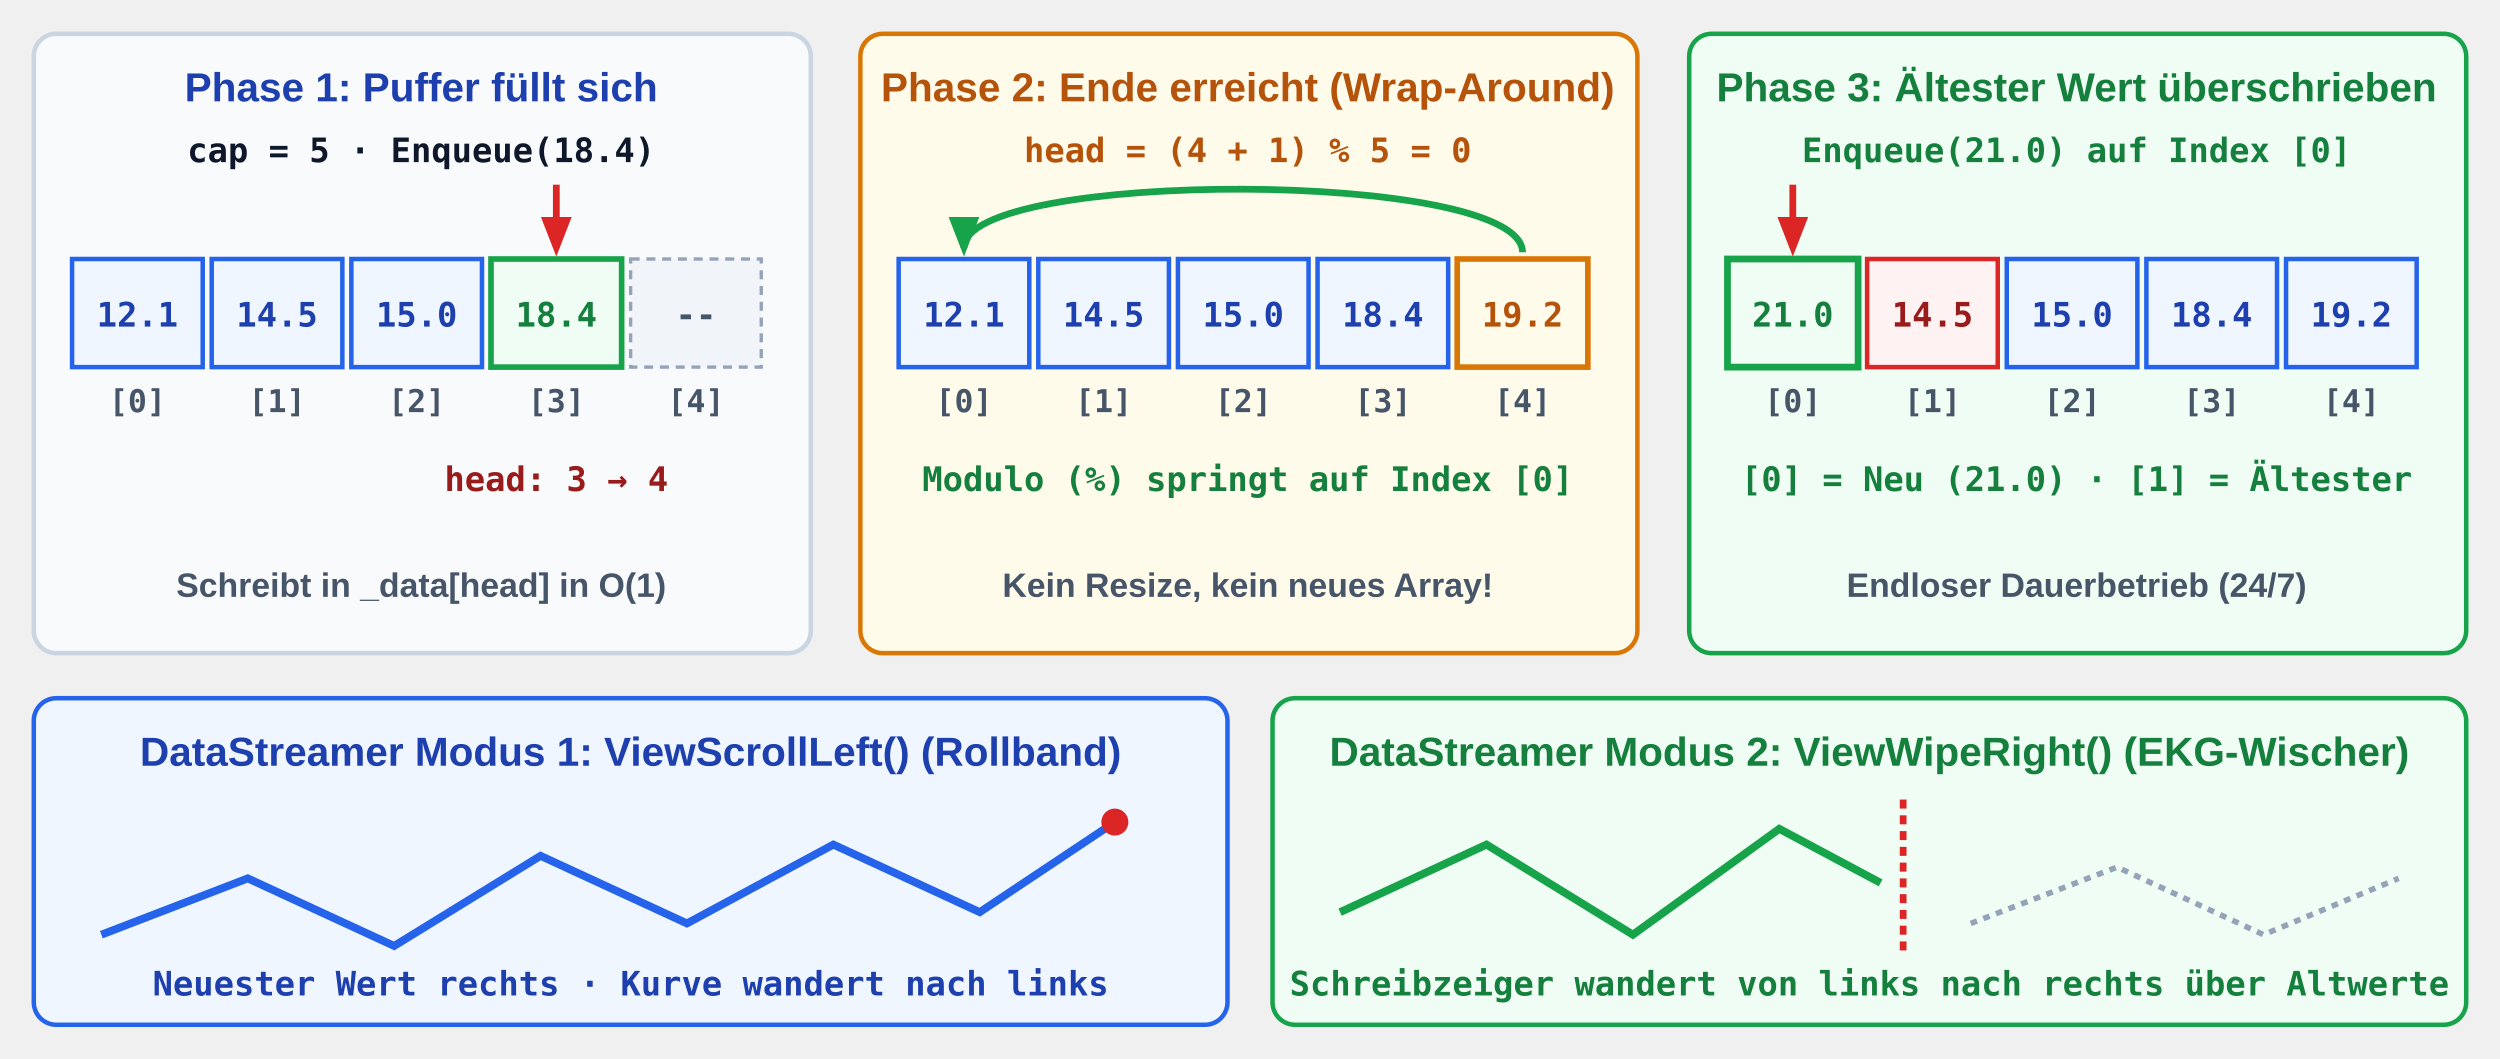
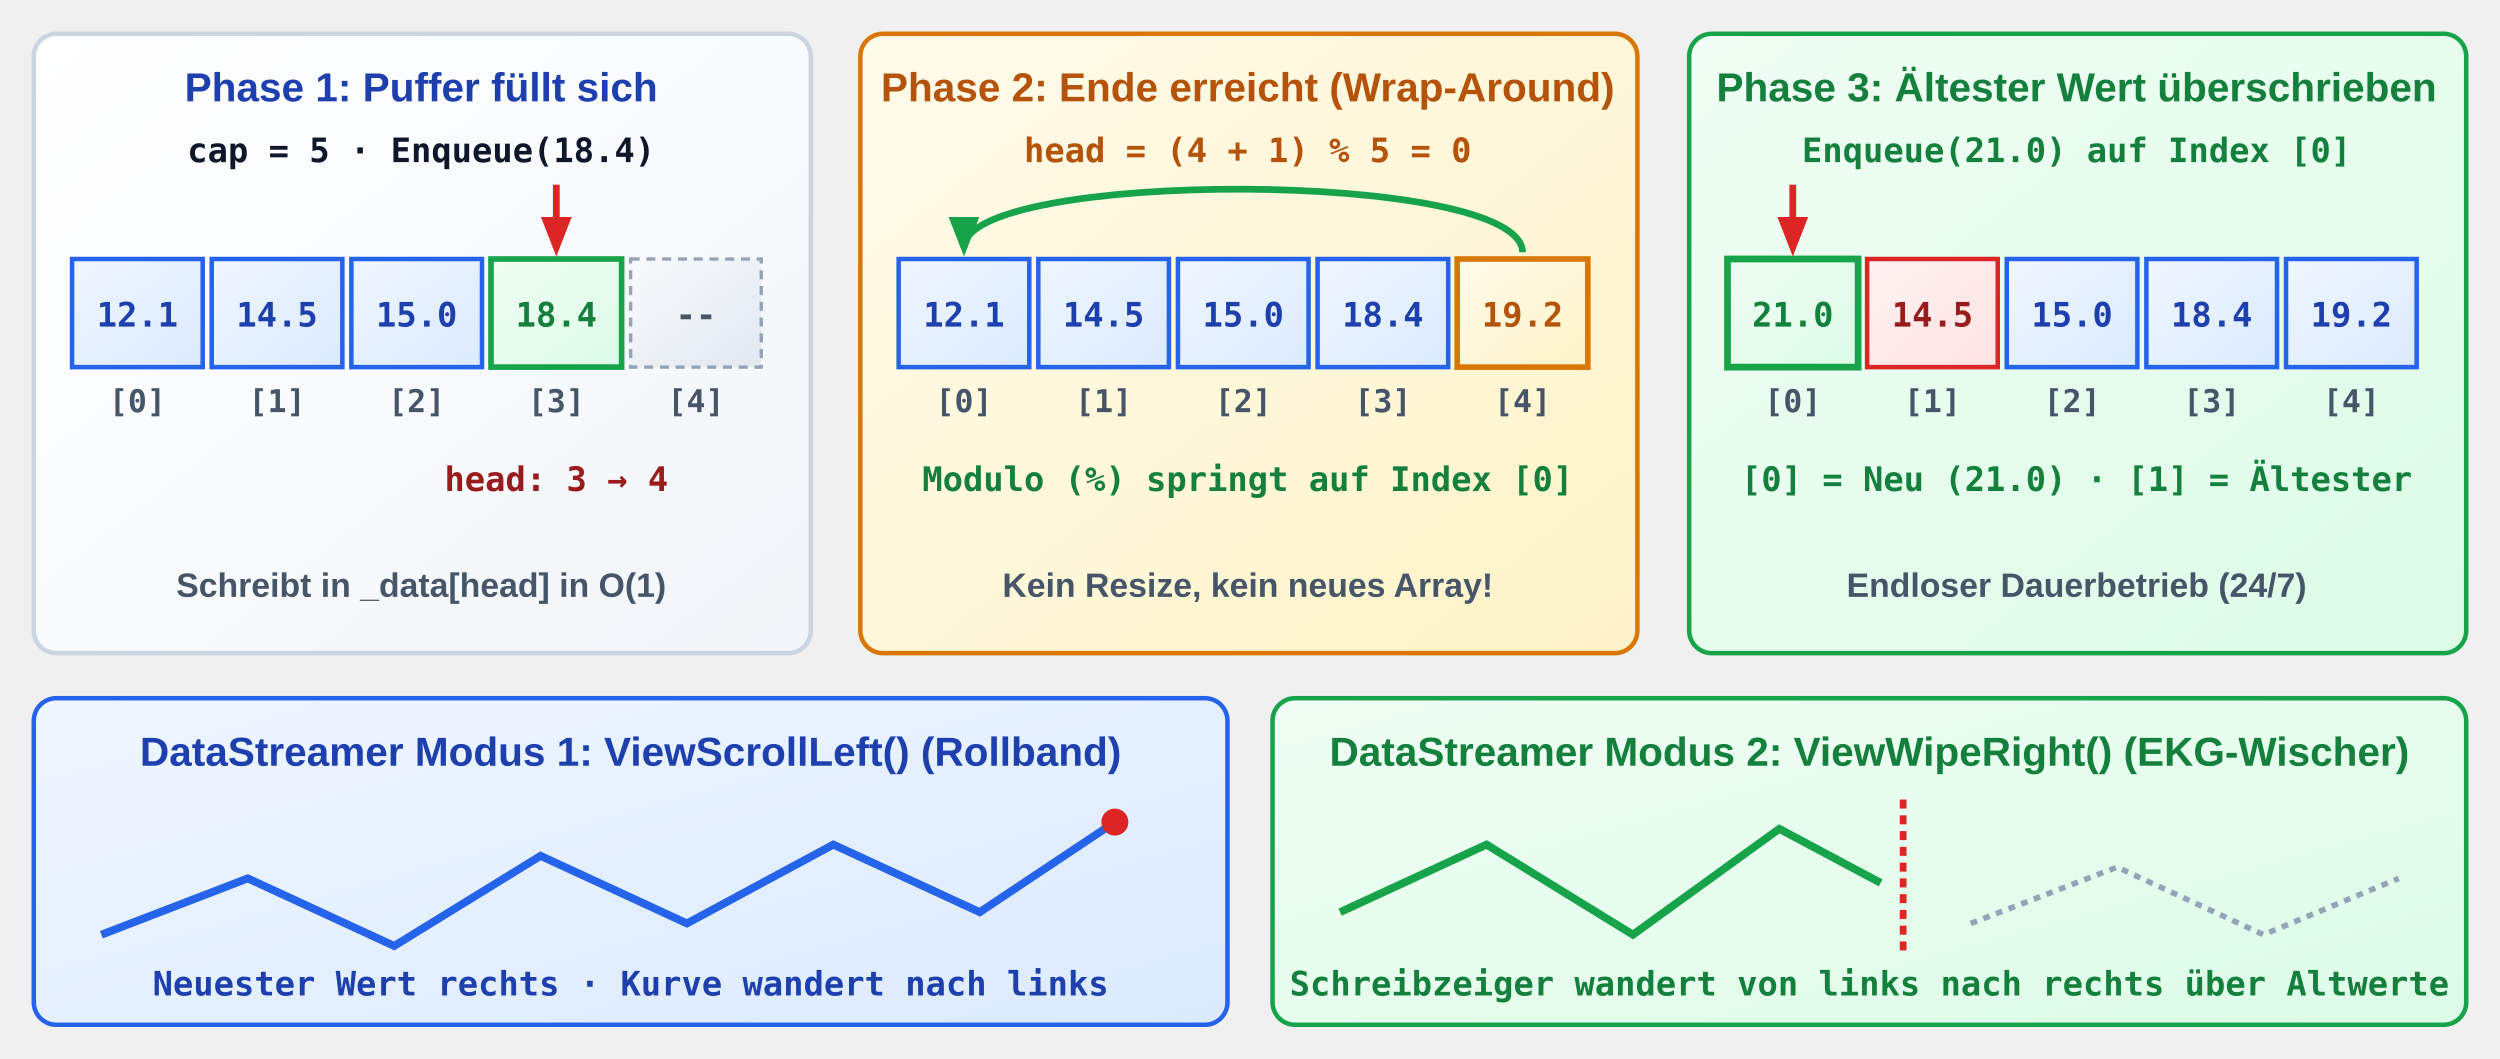
<svg xmlns="http://www.w3.org/2000/svg" viewBox="0 0 1110 470" width="1110" height="470">
  <defs>
+     <linearGradient id="grad-sem-primary" x1="0%" y1="0%" x2="100%" y2="100%">
+       <stop offset="0%" stop-color="#eff6ff" />
+       <stop offset="100%" stop-color="#dbeafe" />
+     </linearGradient>
+     <linearGradient id="grad-sem-success" x1="0%" y1="0%" x2="100%" y2="100%">
+       <stop offset="0%" stop-color="#f0fdf4" />
+       <stop offset="100%" stop-color="#dcfce7" />
+     </linearGradient>
+     <linearGradient id="grad-sem-warning" x1="0%" y1="0%" x2="100%" y2="100%">
+       <stop offset="0%" stop-color="#fffbeb" />
+       <stop offset="100%" stop-color="#fef3c7" />
+     </linearGradient>
+     <linearGradient id="grad-sem-danger" x1="0%" y1="0%" x2="100%" y2="100%">
+       <stop offset="0%" stop-color="#fef2f2" />
+       <stop offset="100%" stop-color="#fee2e2" />
+     </linearGradient>
+     <linearGradient id="grad-sem-card" x1="0%" y1="0%" x2="100%" y2="100%">
+       <stop offset="0%" stop-color="#ffffff" />
+       <stop offset="100%" stop-color="#f1f5f9" />
+     </linearGradient>
+     <linearGradient id="grad-sem-muted" x1="0%" y1="0%" x2="100%" y2="100%">
+       <stop offset="0%" stop-color="#f8fafc" />
+       <stop offset="100%" stop-color="#e2e8f0" />
+     </linearGradient>
+     <linearGradient id="grad-sem-neutral" x1="0%" y1="0%" x2="100%" y2="100%">
+       <stop offset="0%" stop-color="#ffffff" />
+       <stop offset="100%" stop-color="#f8fafc" />
+     </linearGradient>
    <style>
      
/* @svg-palette:start */
-       .sem-primary { fill: #eff6ff; stroke: #2563eb; }
-       .sem-primary-bg { fill: #eff6ff; stroke: none; }
+       .sem-primary { fill: url(#grad-sem-primary); stroke: #2563eb; }
+       .sem-primary-bg { fill: url(#grad-sem-primary); stroke: none; }
      .sem-primary-stroke { stroke: #2563eb; }
      .sem-primary-fill { fill: #2563eb; }
      .sem-primary-text { fill: #1e40af; }
-       .sem-success { fill: #f0fdf4; stroke: #16a34a; }
-       .sem-success-bg { fill: #f0fdf4; stroke: none; }
+       .sem-success { fill: url(#grad-sem-success); stroke: #16a34a; }
+       .sem-success-bg { fill: url(#grad-sem-success); stroke: none; }
      .sem-success-stroke { stroke: #16a34a; }
      .sem-success-fill { fill: #16a34a; }
      .sem-success-text { fill: #15803d; }
-       .sem-warning { fill: #fffbeb; stroke: #d97706; }
-       .sem-warning-bg { fill: #fffbeb; stroke: none; }
+       .sem-warning { fill: url(#grad-sem-warning); stroke: #d97706; }
+       .sem-warning-bg { fill: url(#grad-sem-warning); stroke: none; }
      .sem-warning-stroke { stroke: #d97706; }
      .sem-warning-fill { fill: #d97706; }
      .sem-warning-text { fill: #b45309; }
-       .sem-danger { fill: #fef2f2; stroke: #dc2626; }
-       .sem-danger-bg { fill: #fef2f2; stroke: none; }
+       .sem-danger { fill: url(#grad-sem-danger); stroke: #dc2626; }
+       .sem-danger-bg { fill: url(#grad-sem-danger); stroke: none; }
      .sem-danger-stroke { stroke: #dc2626; }
      .sem-danger-fill { fill: #dc2626; }
      .sem-danger-text { fill: #991b1b; }
-       .sem-card { fill: #f8fafc; stroke: #cbd5e1; }
-       .sem-card-bg { fill: #f8fafc; stroke: none; }
+       .sem-card { fill: url(#grad-sem-card); stroke: #cbd5e1; }
+       .sem-card-bg { fill: url(#grad-sem-card); stroke: none; }
      .sem-card-stroke { stroke: #cbd5e1; }
      .sem-card-fill { fill: #cbd5e1; }
      .sem-card-text { fill: #1e293b; }
-       .sem-muted { fill: #f1f5f9; stroke: #94a3b8; }
-       .sem-muted-bg { fill: #f1f5f9; stroke: none; }
+       .sem-muted { fill: url(#grad-sem-muted); stroke: #94a3b8; }
+       .sem-muted-bg { fill: url(#grad-sem-muted); stroke: none; }
      .sem-muted-stroke { stroke: #94a3b8; }
      .sem-muted-fill { fill: #94a3b8; }
      .sem-muted-text { fill: #475569; }
-       .sem-neutral { fill: #ffffff; stroke: #334155; }
-       .sem-neutral-bg { fill: #ffffff; stroke: none; }
+       .sem-neutral { fill: url(#grad-sem-neutral); stroke: #334155; }
+       .sem-neutral-bg { fill: url(#grad-sem-neutral); stroke: none; }
      .sem-neutral-stroke { stroke: #334155; }
      .sem-neutral-fill { fill: #334155; }
      .sem-neutral-text { fill: #0f172a; }
      /* @svg-palette:end */
.title { font-family: 'Segoe UI', Arial, sans-serif; font-size: 18px; font-weight: bold; text-anchor: middle; }
      .lbl { font-family: 'Segoe UI', Arial, sans-serif; font-size: 15px; font-weight: bold; text-anchor: middle; }
      .code { font-family: 'Consolas', monospace; font-size: 15px; font-weight: bold; text-anchor: middle; }
      .idx { font-family: 'Consolas', monospace; font-size: 14px; font-weight: bold;  text-anchor: middle; }
    </style>
    <marker id="arr-head" viewBox="0 0 10 10" refX="7" refY="5" markerWidth="6.5" markerHeight="6.5" orient="auto">
      <path class="sem-danger-fill" d="M 0 1.5 L 9 5 L 0 8.5 z" />
    </marker>
    <marker id="arr-wrap" viewBox="0 0 10 10" refX="7" refY="5" markerWidth="6.5" markerHeight="6.5" orient="auto">
      <path class="sem-success-fill" d="M 0 1.5 L 9 5 L 0 8.5 z" />
    </marker>
  </defs>
  <rect class="sem-card sem-primary-stroke" x="15" y="15" width="345" height="275" rx="10" stroke-width="2" />
  <text x="187" y="45" class="title sem-primary-text">Phase 1: Puffer füllt sich</text>
  <text x="187" y="72" class="code sem-neutral-text">cap = 5 · Enqueue(18.4)</text>
  <g transform="translate(32, 115)">
    <rect class="sem-primary" x="0" y="0" width="58" height="48" stroke-width="2" />
    <text x="29" y="30" class="code sem-primary-text">12.1</text>
    <text x="29" y="68" class="idx sem-muted-text">[0]</text>
    <rect class="sem-primary" x="62" y="0" width="58" height="48" stroke-width="2" />
    <text x="91" y="30" class="code sem-primary-text">14.5</text>
    <text x="91" y="68" class="idx sem-muted-text">[1]</text>
    <rect class="sem-primary" x="124" y="0" width="58" height="48" stroke-width="2" />
    <text x="153" y="30" class="code sem-primary-text">15.0</text>
    <text x="153" y="68" class="idx sem-muted-text">[2]</text>
    <rect class="sem-success" x="186" y="0" width="58" height="48" stroke-width="2.5" />
    <text x="215" y="30" class="code sem-success-text">18.4</text>
    <text x="215" y="68" class="idx sem-muted-text">[3]</text>
    <rect class="sem-muted" x="248" y="0" width="58" height="48" stroke-width="1.5" stroke-dasharray="4,3" />
    <text x="277" y="30" class="code sem-muted-text">--</text>
    <text x="277" y="68" class="idx sem-muted-text">[4]</text>
  </g>
  <line class="sem-danger-stroke" x1="247" y1="82" x2="247" y2="110" stroke-width="3" marker-end="url(#arr-head)" />
  <text x="247" y="218" class="code sem-danger-text">head: 3 → 4</text>
  <text x="187" y="265" class="lbl sem-muted-text">Schreibt in _data[head] in O(1)</text>
  <rect class="sem-warning" x="382" y="15" width="345" height="275" rx="10" stroke-width="2" />
  <text x="554" y="45" class="title sem-warning-text">Phase 2: Ende erreicht (Wrap-Around)</text>
  <text x="554" y="72" class="code sem-warning-text">head = (4 + 1) % 5 = 0</text>
  <g transform="translate(399, 115)">
    <rect class="sem-primary" x="0" y="0" width="58" height="48" stroke-width="2" />
    <text x="29" y="30" class="code sem-primary-text">12.1</text>
    <text x="29" y="68" class="idx sem-muted-text">[0]</text>
    <rect class="sem-primary" x="62" y="0" width="58" height="48" stroke-width="2" />
    <text x="91" y="30" class="code sem-primary-text">14.5</text>
    <text x="91" y="68" class="idx sem-muted-text">[1]</text>
    <rect class="sem-primary" x="124" y="0" width="58" height="48" stroke-width="2" />
    <text x="153" y="30" class="code sem-primary-text">15.0</text>
    <text x="153" y="68" class="idx sem-muted-text">[2]</text>
    <rect class="sem-primary" x="186" y="0" width="58" height="48" stroke-width="2" />
    <text x="215" y="30" class="code sem-primary-text">18.4</text>
    <text x="215" y="68" class="idx sem-muted-text">[3]</text>
    <rect class="sem-warning" x="248" y="0" width="58" height="48" stroke-width="2.5" />
    <text x="277" y="30" class="code sem-warning-text">19.2</text>
    <text x="277" y="68" class="idx sem-muted-text">[4]</text>
  </g>
  <path class="sem-success-stroke" d="M 676 112 C 676 75, 428 75, 428 110" fill="none" stroke-width="3" marker-end="url(#arr-wrap)" />
  <text x="554" y="218" class="code sem-success-text">Modulo (%) springt auf Index [0]</text>
  <text x="554" y="265" class="lbl sem-muted-text">Kein Resize, kein neues Array!</text>
  <rect class="sem-success" x="750" y="15" width="345" height="275" rx="10" stroke-width="2" />
  <text x="922" y="45" class="title sem-success-text">Phase 3: Ältester Wert überschrieben</text>
  <text x="922" y="72" class="code sem-success-text">Enqueue(21.0) auf Index [0]</text>
  <g transform="translate(767, 115)">
    <rect class="sem-success" x="0" y="0" width="58" height="48" stroke-width="3" />
    <text x="29" y="30" class="code sem-success-text">21.0</text>
    <text x="29" y="68" class="idx sem-muted-text">[0]</text>
    <rect class="sem-danger" x="62" y="0" width="58" height="48" stroke-width="2" />
    <text x="91" y="30" class="code sem-danger-text">14.5</text>
    <text x="91" y="68" class="idx sem-muted-text">[1]</text>
    <rect class="sem-primary" x="124" y="0" width="58" height="48" stroke-width="2" />
    <text x="153" y="30" class="code sem-primary-text">15.0</text>
    <text x="153" y="68" class="idx sem-muted-text">[2]</text>
    <rect class="sem-primary" x="186" y="0" width="58" height="48" stroke-width="2" />
    <text x="215" y="30" class="code sem-primary-text">18.4</text>
    <text x="215" y="68" class="idx sem-muted-text">[3]</text>
    <rect class="sem-primary" x="248" y="0" width="58" height="48" stroke-width="2" />
    <text x="277" y="30" class="code sem-primary-text">19.2</text>
    <text x="277" y="68" class="idx sem-muted-text">[4]</text>
  </g>
  <line class="sem-danger-stroke" x1="796" y1="82" x2="796" y2="110" stroke-width="3" marker-end="url(#arr-head)" />
  <text x="922" y="218" class="code sem-success-text">[0] = Neu (21.0) · [1] = Ältester</text>
  <text x="922" y="265" class="lbl sem-muted-text">Endloser Dauerbetrieb (24/7)</text>
  <rect class="sem-primary" x="15" y="310" width="530" height="145" rx="10" stroke-width="2" />
  <text x="280" y="340" class="title sem-primary-text">DataStreamer Modus 1: ViewScrollLeft() (Rollband)</text>
  <polyline class="sem-primary-stroke" points="45,415 110,390 175,420 240,380 305,410 370,375 435,405 495,365" fill="none" stroke-width="3.5" />
  <circle class="sem-danger-fill" cx="495" cy="365" r="6" />
  <text x="280" y="442" class="code sem-primary-text">Neuester Wert rechts · Kurve wandert nach links</text>
  <rect class="sem-success sem-success-stroke" x="565" y="310" width="530" height="145" rx="10" stroke-width="2" />
  <text x="830" y="340" class="title sem-success-text">DataStreamer Modus 2: ViewWipeRight() (EKG-Wischer)</text>
  <polyline class="sem-success-stroke" points="595,405 660,375 725,415 790,368 835,392" fill="none" stroke-width="3.5" />
  <line class="sem-danger-stroke" x1="845" y1="355" x2="845" y2="425" stroke-width="3" stroke-dasharray="4,3" />
  <polyline class="sem-muted-stroke" points="875,410 940,385 1005,415 1065,390" fill="none" stroke-width="2.5" stroke-dasharray="3,3" />
  <text x="830" y="442" class="code sem-success-text">Schreibzeiger wandert von links nach rechts über Altwerte</text>
</svg>
